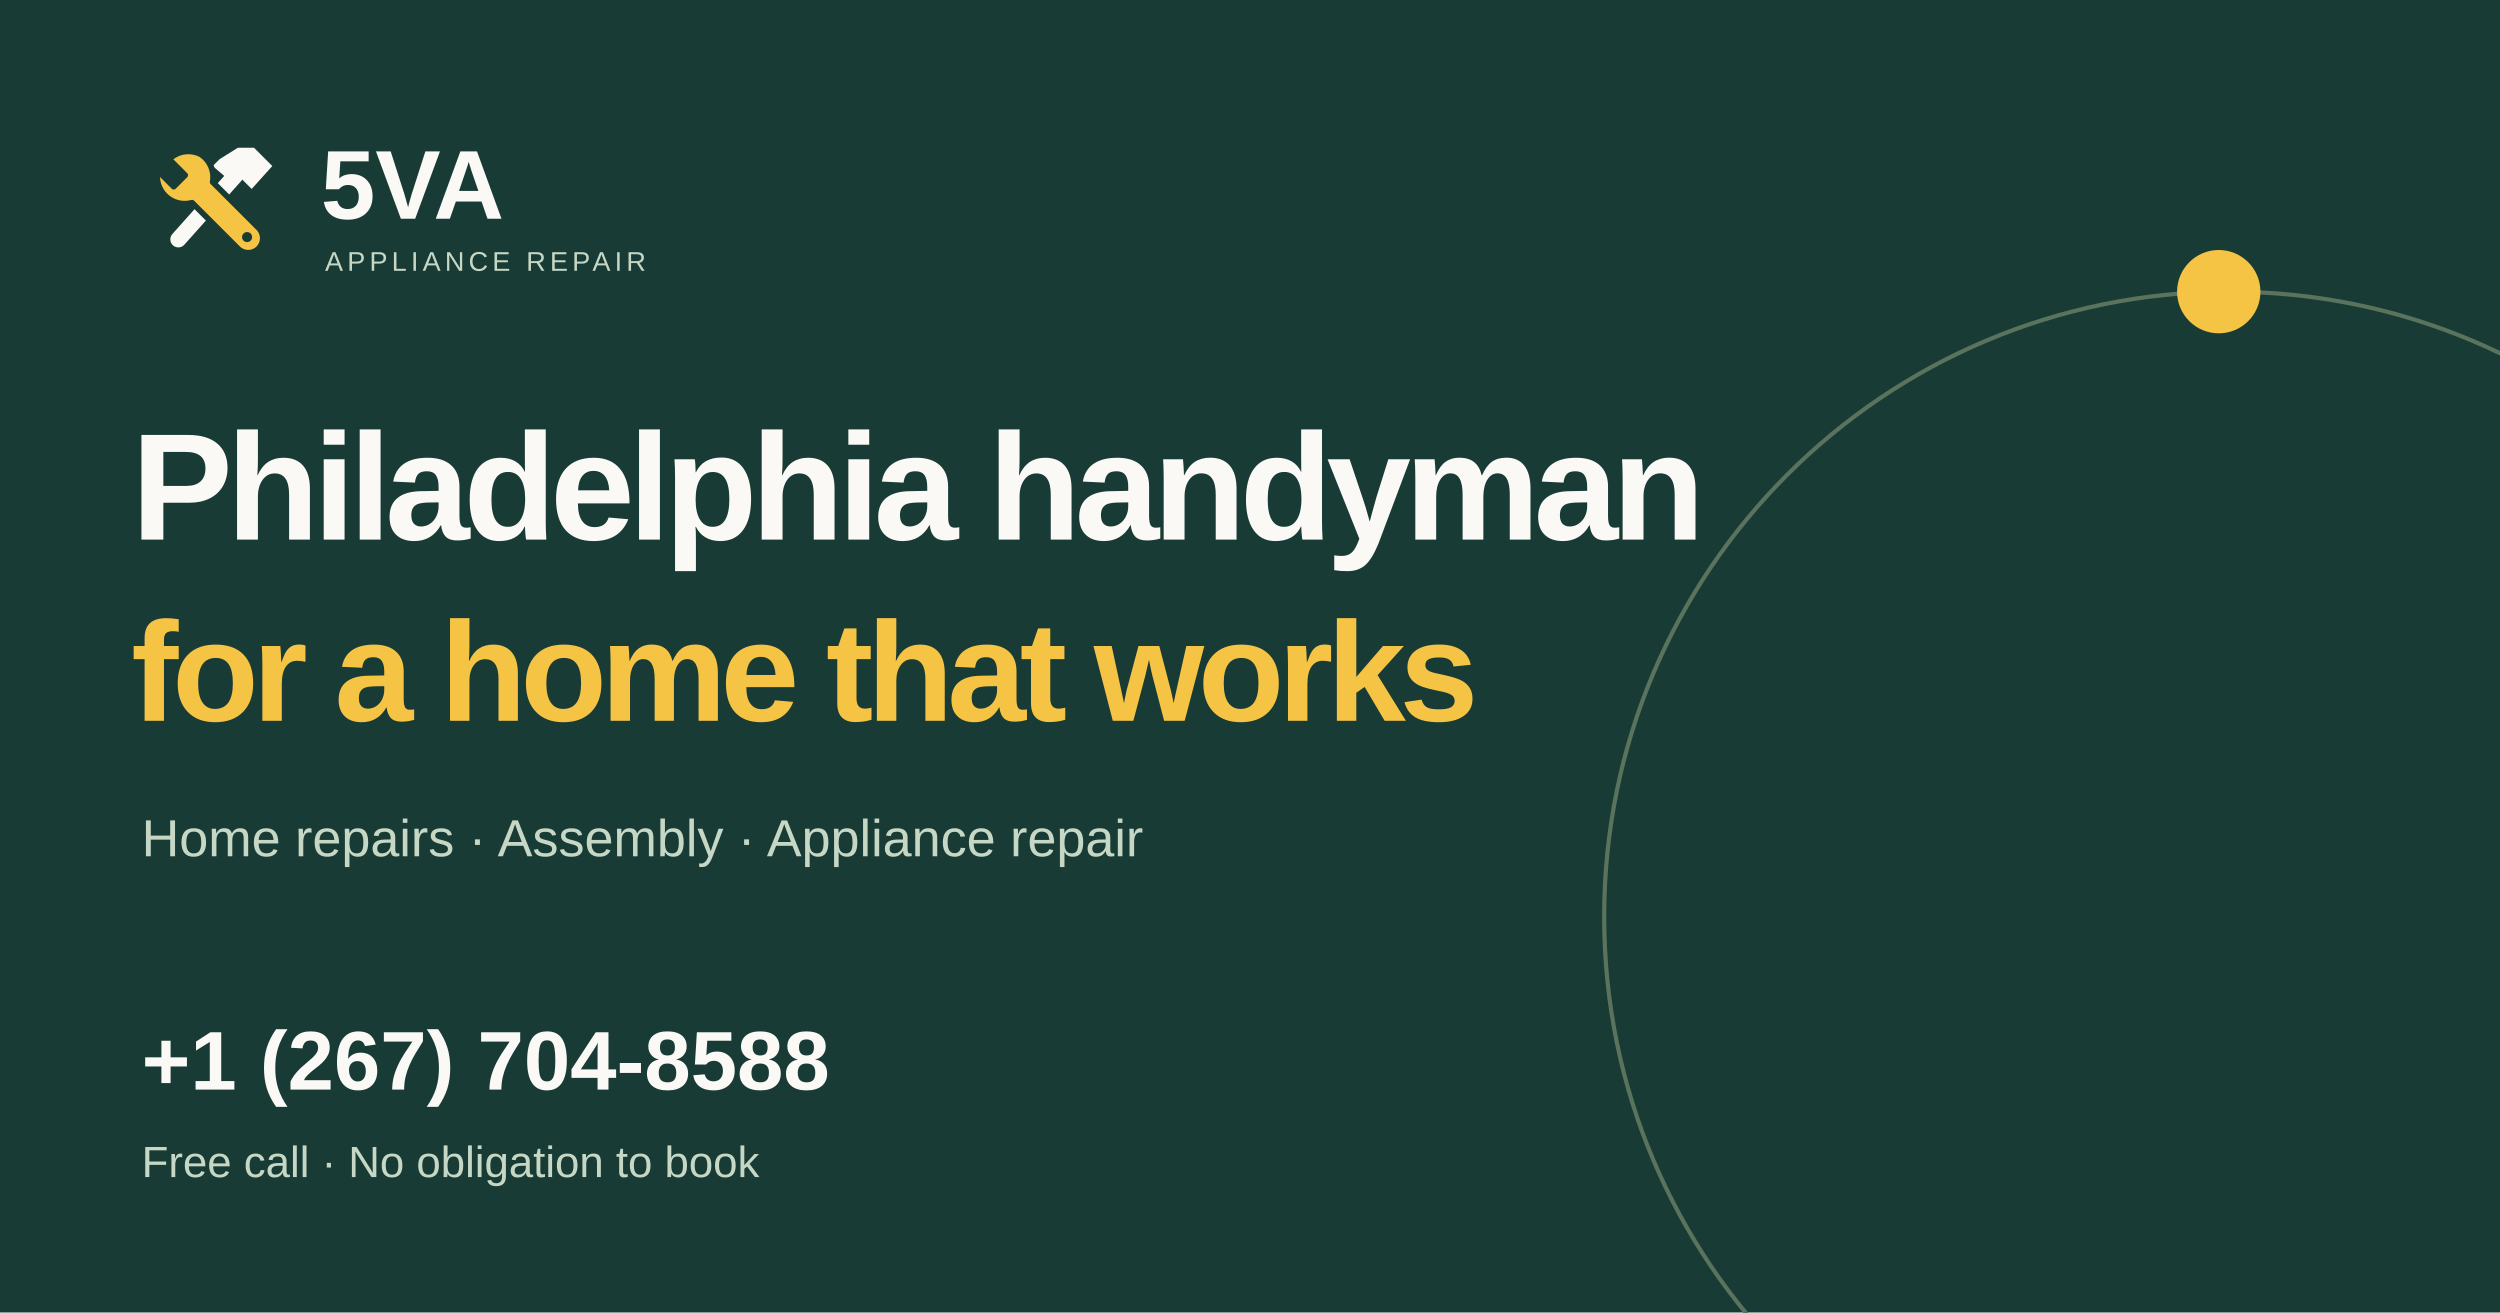
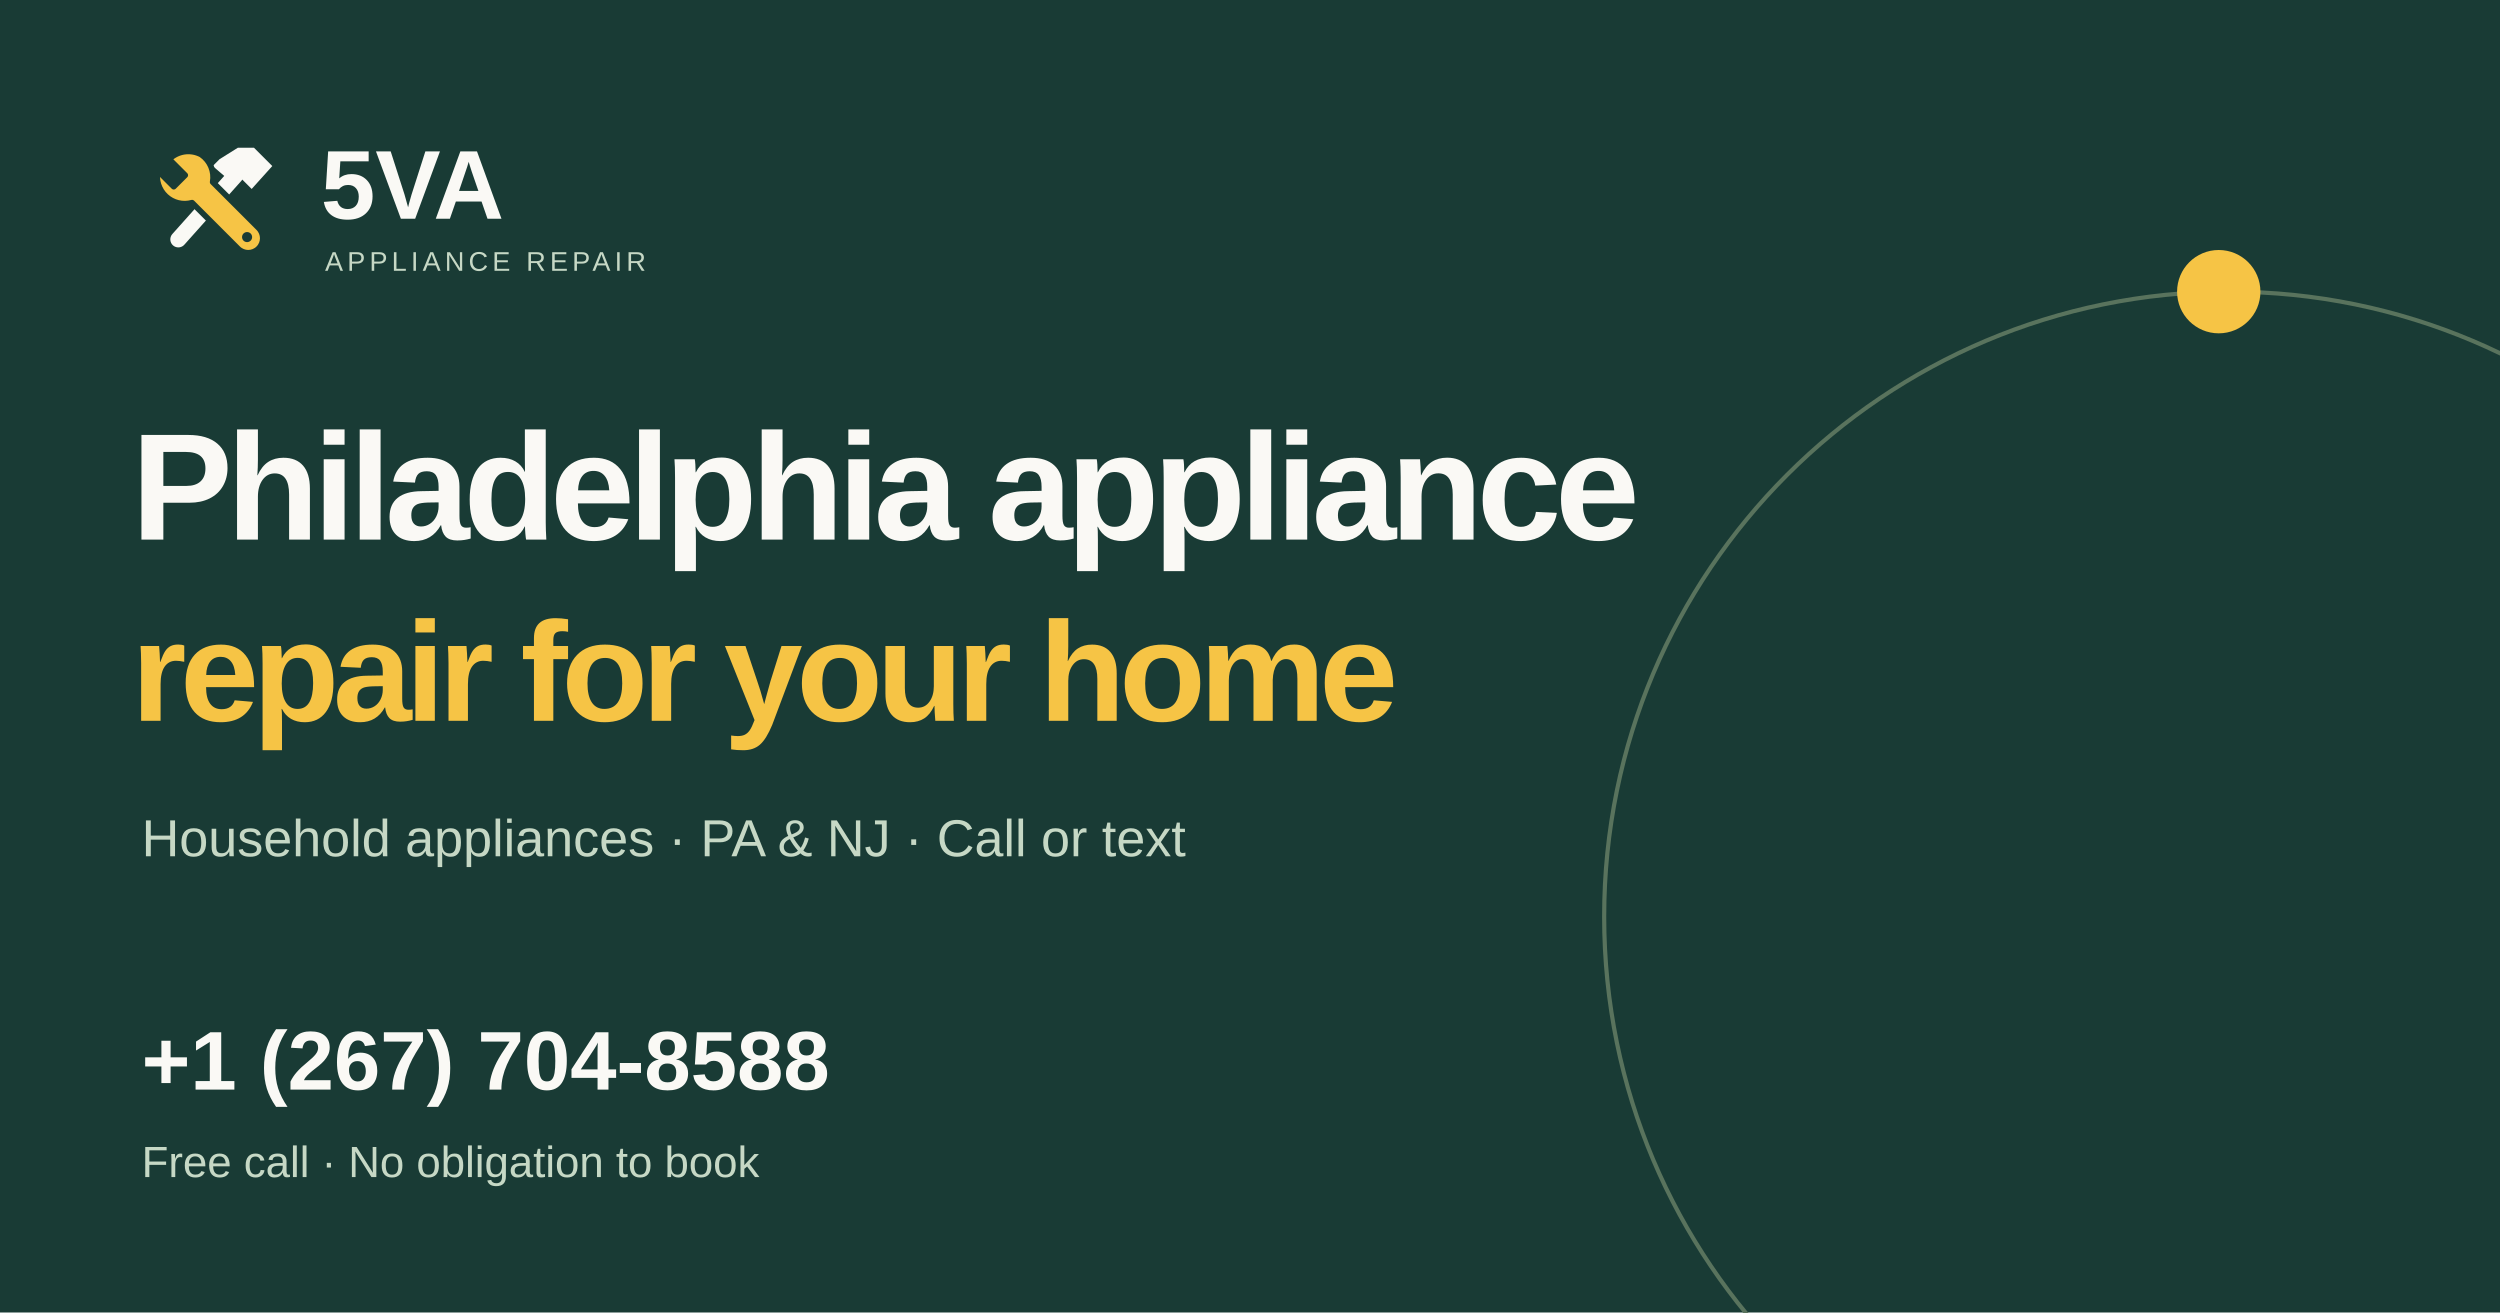
<svg xmlns="http://www.w3.org/2000/svg" width="1200" height="630" viewBox="0 0 1200 630">
  <rect width="1200" height="630" fill="#193b35" />
  <circle cx="1070" cy="440" r="300" fill="none" stroke="#59735d" stroke-width="2" />
  <circle cx="1065" cy="140" r="20" fill="#f6c445" />
  <g transform="translate(68 61) scale(1.1)">
    <rect width="64" height="64" rx="16" fill="#193b35" />
    <path d="m16 49 25-28" stroke="#faf9f5" stroke-width="7" stroke-linecap="round" />
    <path d="m34 14 8-5h7l8 8-9 10-7-7-3 3-7-6 3-3Z" fill="#faf9f5" />
    <path d="M26 12a12 12 0 0 0-14 2l7 7-5 5-7-7a12 12 0 0 0 15 14l20 20a6 6 0 0 0 9-9L31 24a12 12 0 0 0-5-12Z" fill="#f6c445" stroke="#193b35" stroke-width="2.5" stroke-linejoin="round" />
    <circle cx="46" cy="48" r="2.2" fill="#193b35" />
  </g>
  <g font-family="Arial,Helvetica,sans-serif">
    <text x="154" y="105" fill="#faf9f5" font-size="47" font-weight="800">5VA</text>
    <text x="156" y="130" fill="#c6d8c5" font-size="13" letter-spacing="2">APPLIANCE REPAIR</text>
-     <text x="63" y="259" fill="#faf9f5" font-size="73" font-weight="800" letter-spacing="-3">Philadelphia handyman</text>
-     <text x="63" y="346" fill="#f6c445" font-size="68" font-weight="800" letter-spacing="-3">for a home that works</text>
-     <text x="68" y="411" fill="#c6d8c5" font-size="25">Home repairs · Assembly · Appliance repair</text>
+     <text x="63" y="259" fill="#faf9f5" font-size="73" font-weight="800" letter-spacing="-3">Philadelphia appliance</text>
+     <text x="63" y="346" fill="#f6c445" font-size="68" font-weight="800" letter-spacing="-3">repair for your home</text>
+     <text x="68" y="411" fill="#c6d8c5" font-size="25">Household appliances · PA &amp; NJ · Call or text</text>
    <text x="68" y="523" fill="#faf9f5" font-size="40" font-weight="700">+1 (267) 704-8588</text>
    <text x="68" y="565" fill="#c6d8c5" font-size="21">Free call · No obligation to book</text>
  </g>
</svg>
